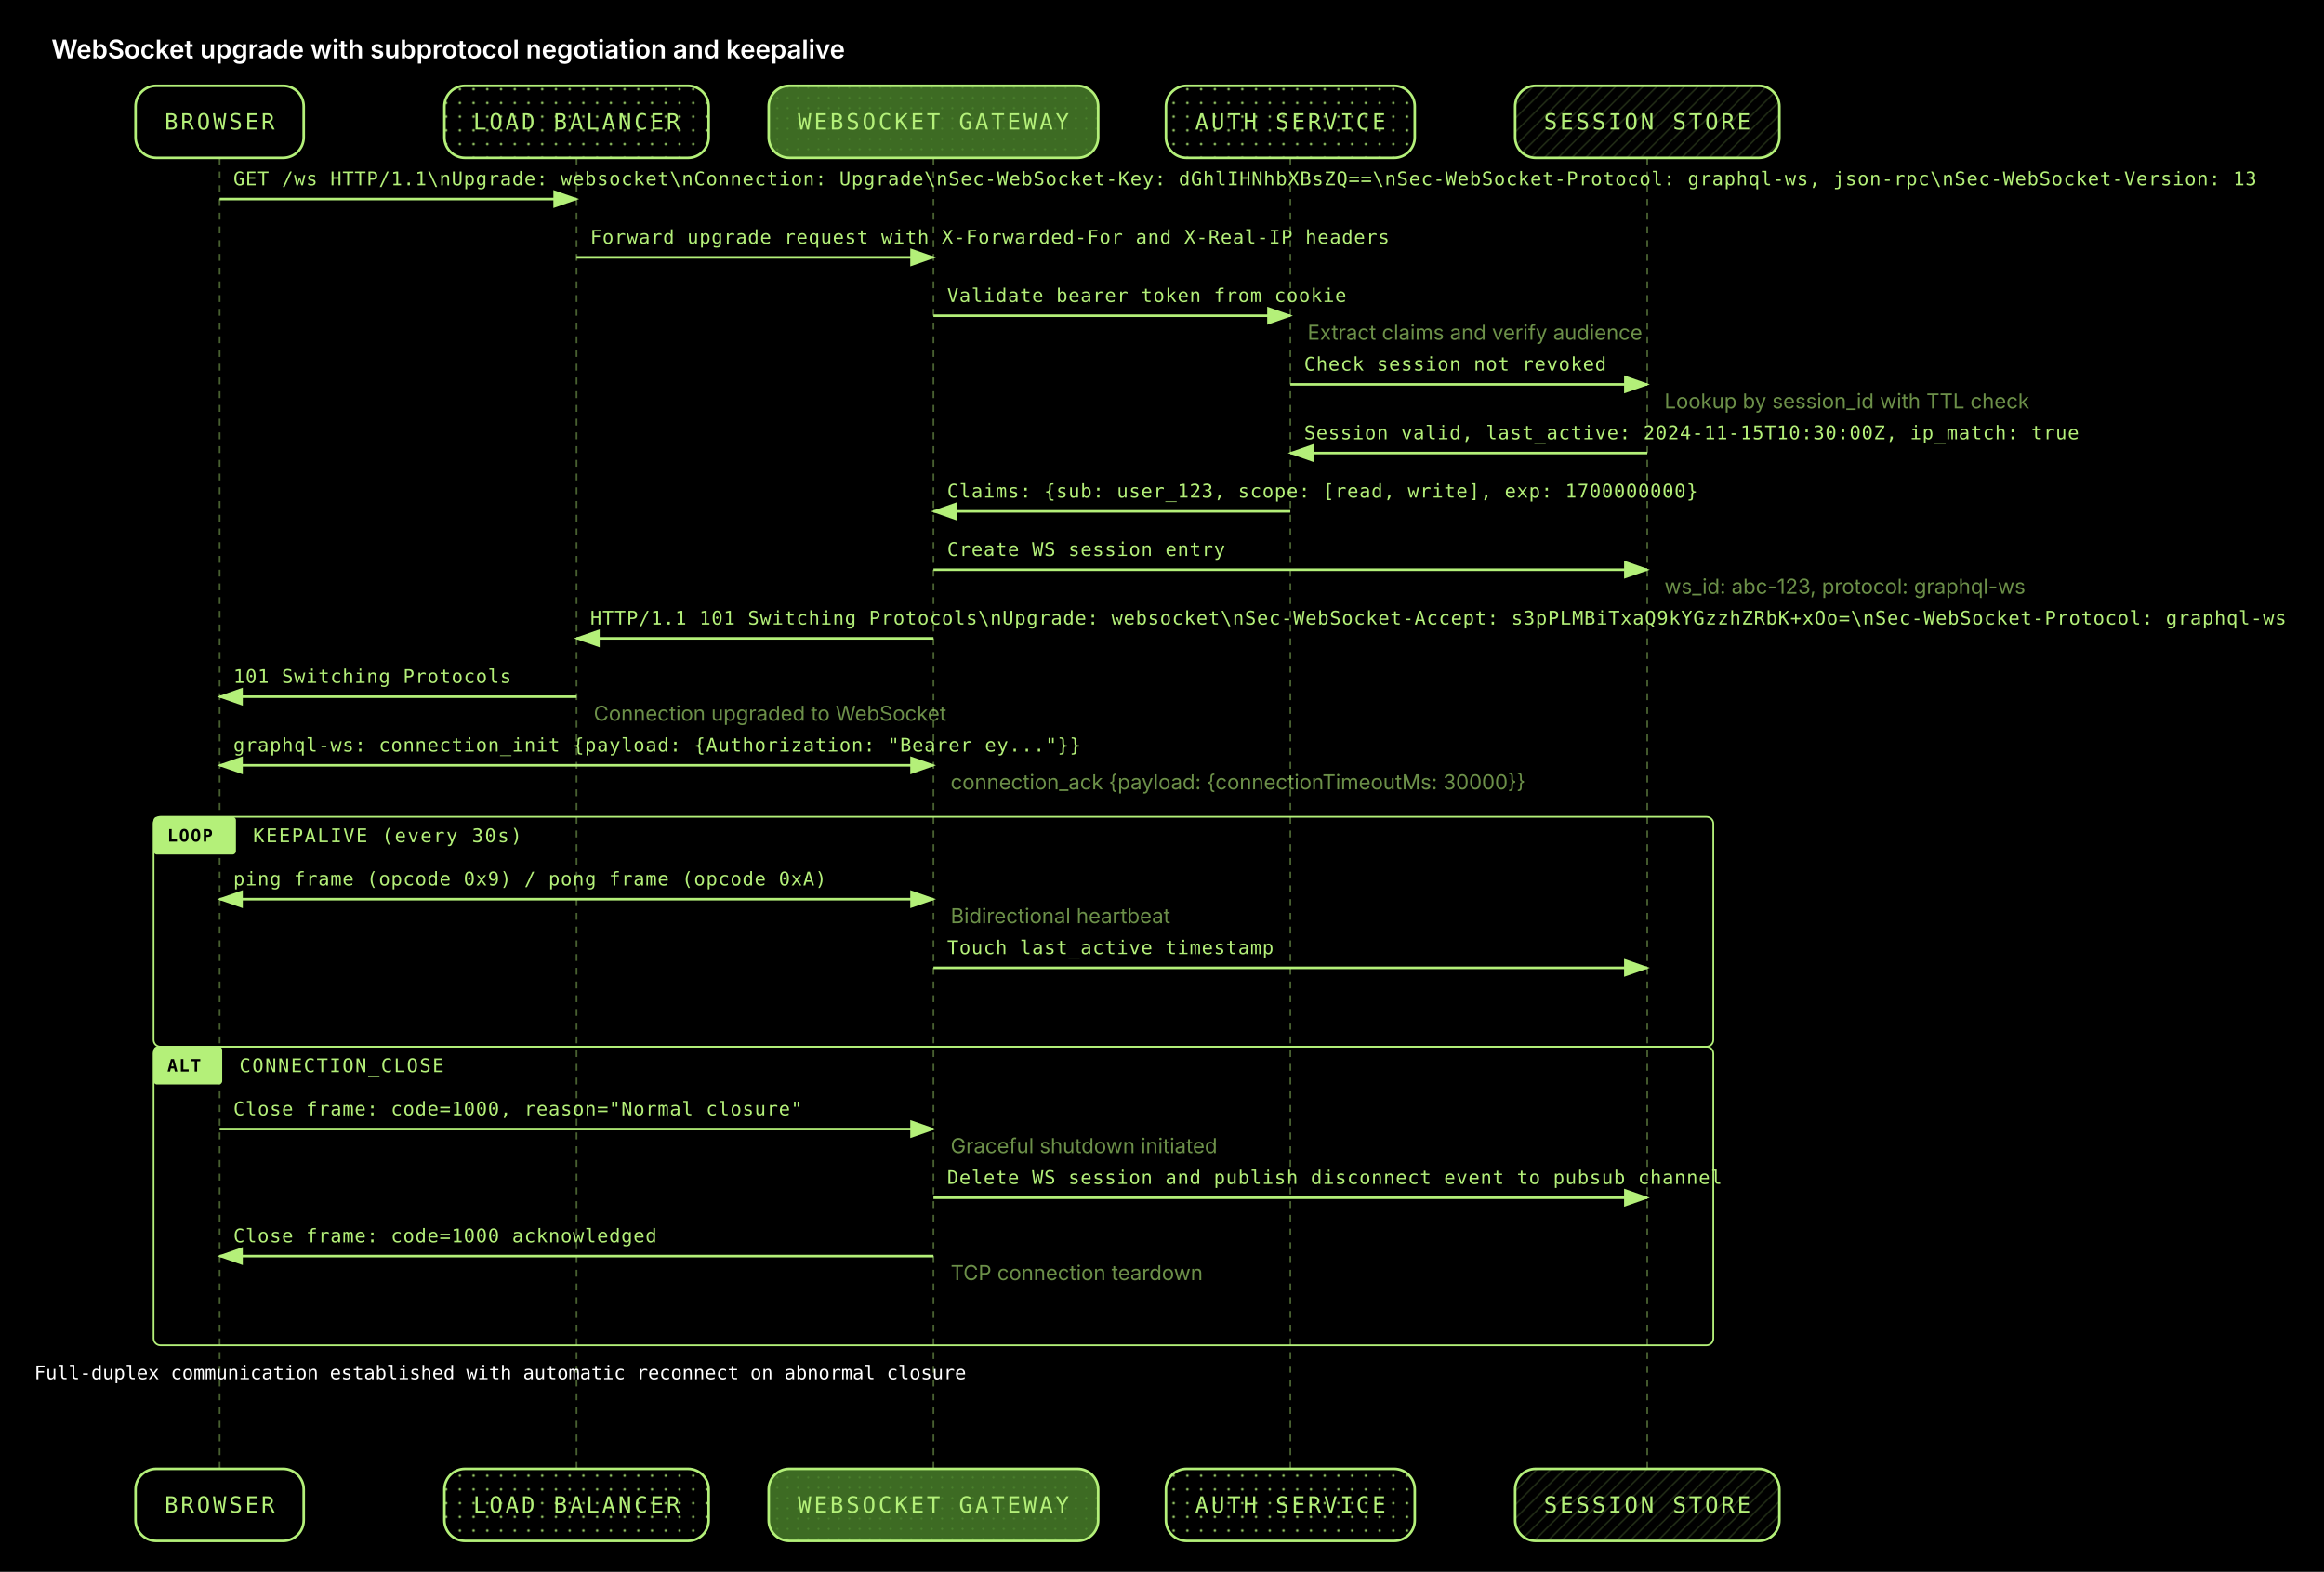
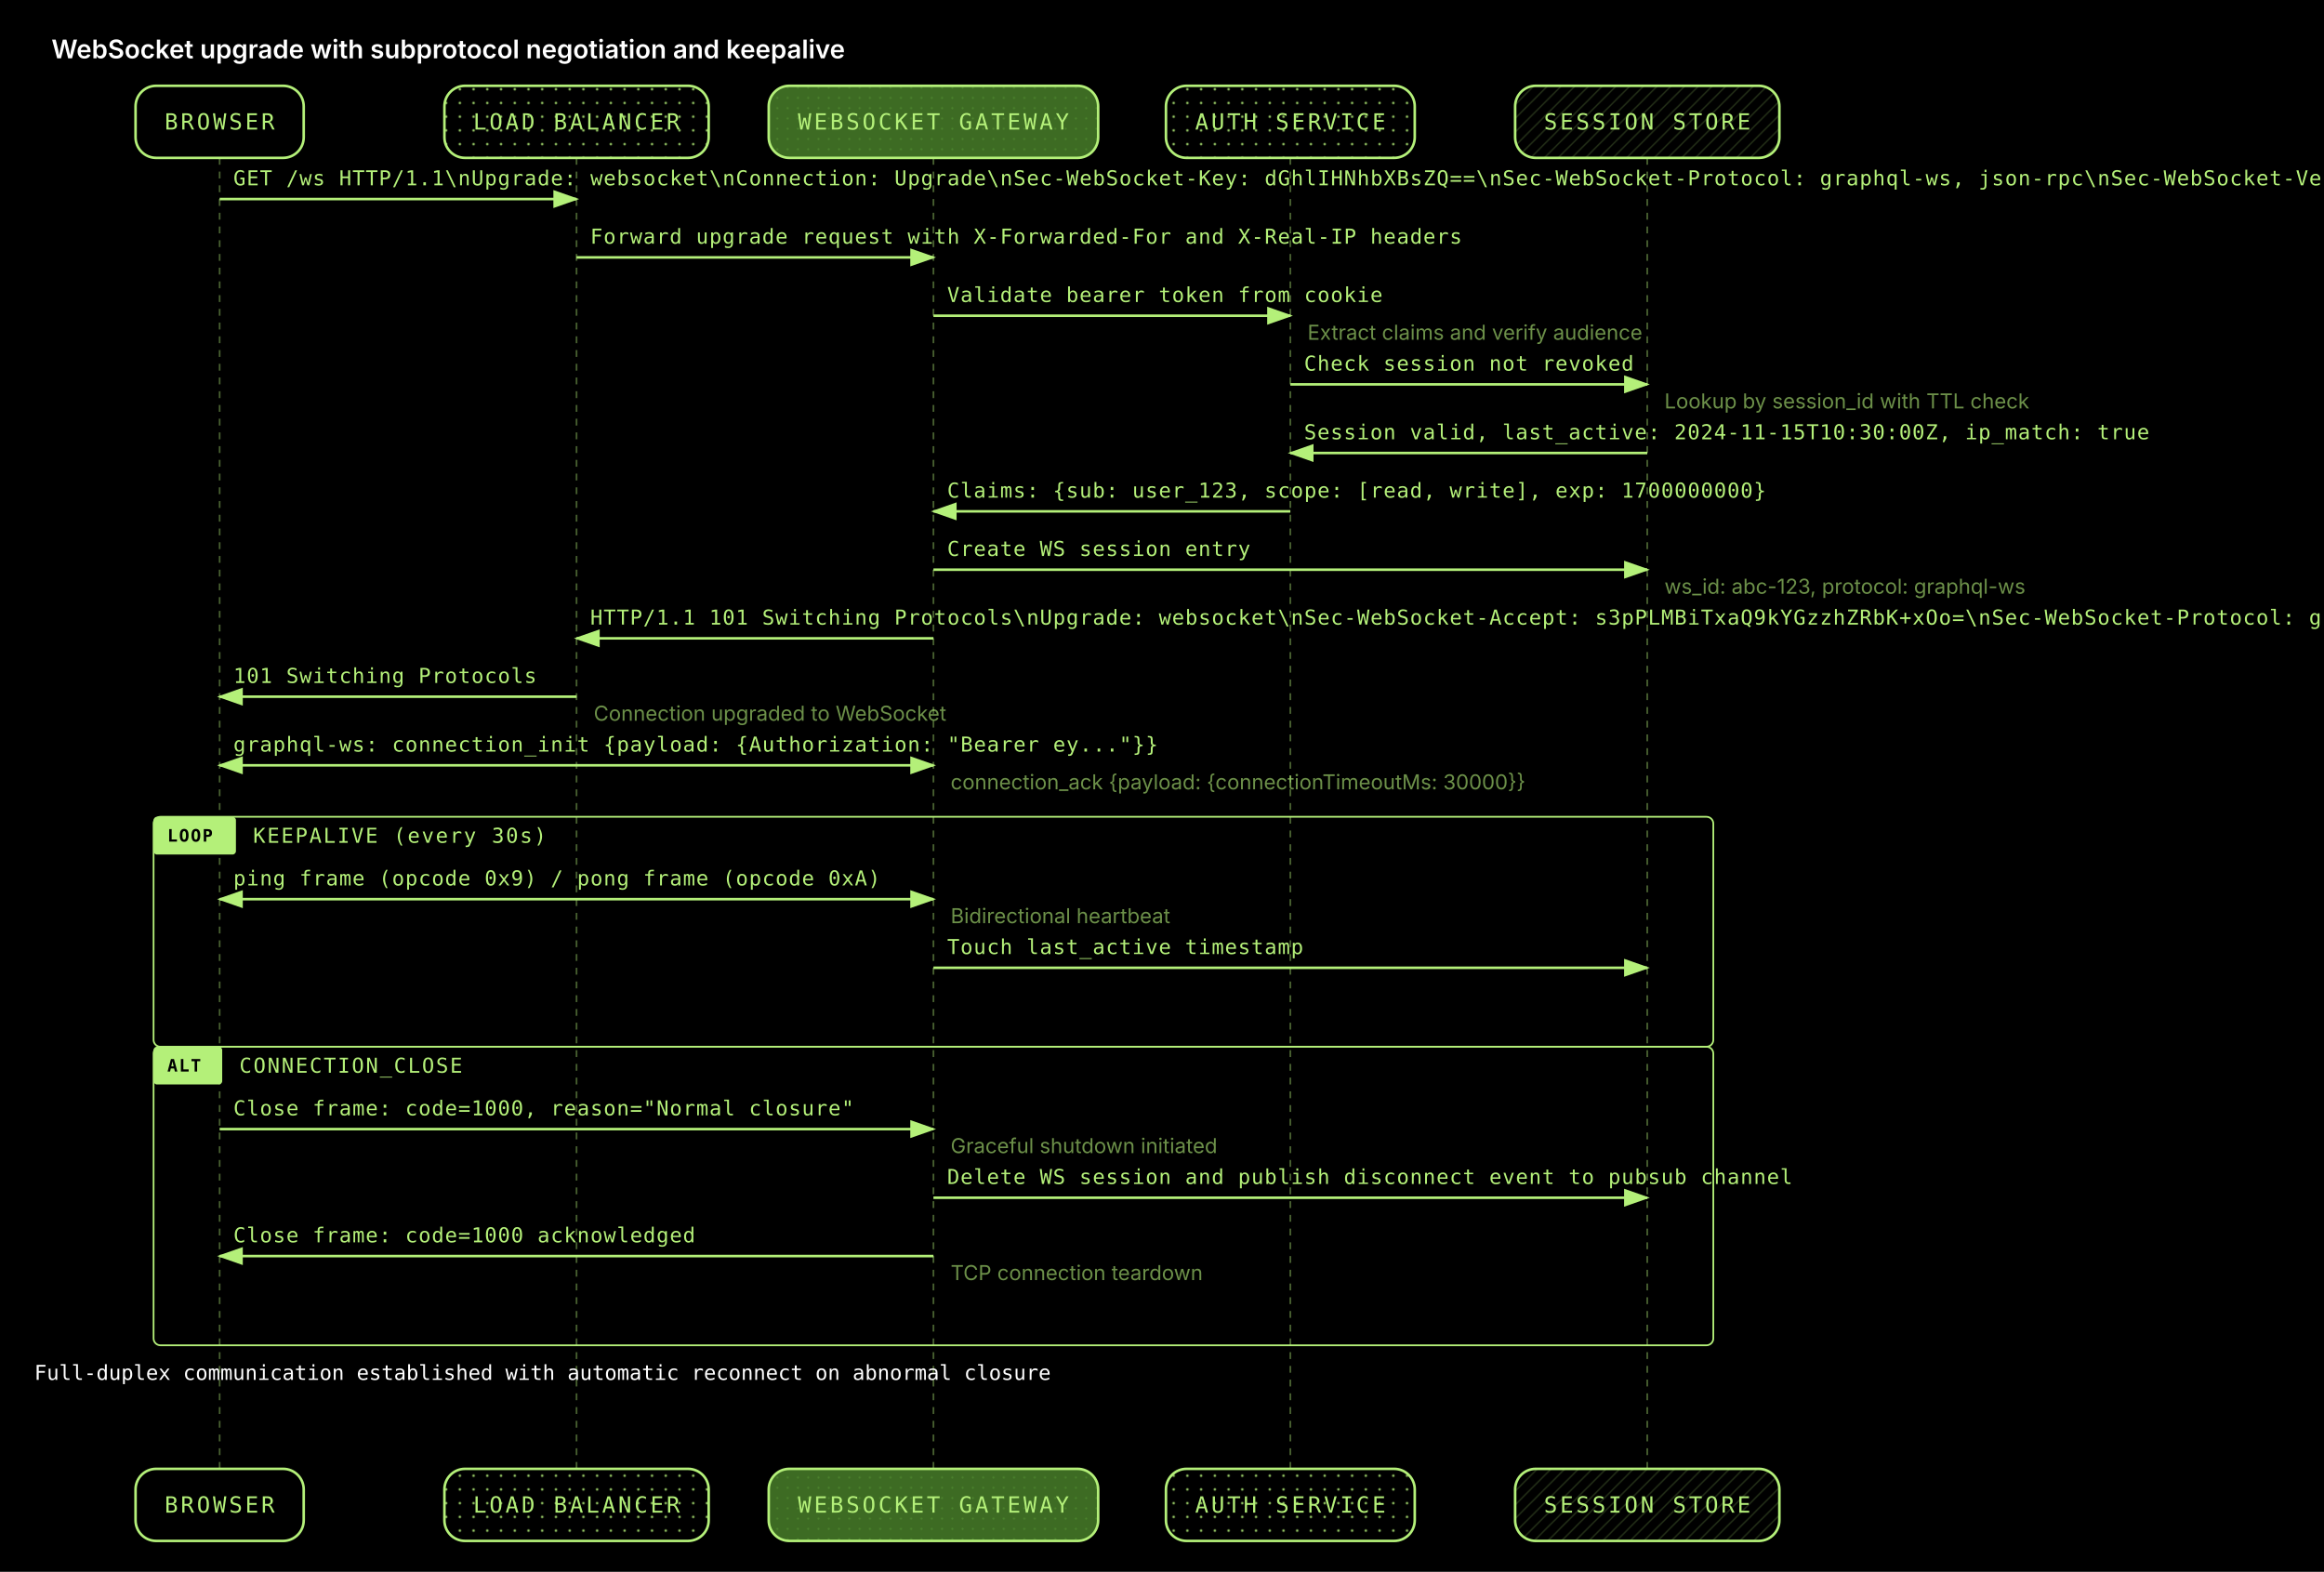
<svg xmlns="http://www.w3.org/2000/svg" viewBox="0 0 1354.4 916" width="1354.4" height="916">
  <defs>
    <pattern id="dotgrid" width="8" height="8" patternUnits="userSpaceOnUse">
      <rect width="8" height="8" fill="#000000" />
      <circle cx="4" cy="4" r="0.8" fill="#b4f079" opacity="0.7" />
    </pattern>
    <pattern id="crosshatch" width="8" height="8" patternUnits="userSpaceOnUse">
      <rect width="8" height="8" fill="#000000" />
      <path d="M0 8L8 0M-1 1L1 -1M7 9L9 7" stroke="#b4f079" stroke-width="0.8" opacity="0.2" />
    </pattern>
    <pattern id="hero" width="6" height="6" patternUnits="userSpaceOnUse">
      <rect width="6" height="6" fill="#3d6b23" />
      <circle cx="3" cy="3" r="0.6" fill="#5a9a35" opacity="0.5" />
    </pattern>
    <marker id="arrowhead" markerWidth="10" markerHeight="7" refX="9" refY="3.5" orient="auto" markerUnits="strokeWidth">
      <polygon points="0 0, 10 3.5, 0 7" fill="#b4f079" />
    </marker>
    <marker id="arrowhead-reverse" markerWidth="10" markerHeight="7" refX="1" refY="3.5" orient="auto" markerUnits="strokeWidth">
      <polygon points="10 0, 0 3.5, 10 7" fill="#b4f079" />
    </marker>
  </defs>
  <rect width="100%" height="100%" fill="#000000" />
  <g class="diagram">
    <text x="30" y="34" font-family="'Inter', 'Helvetica Neue', Arial, sans-serif" font-size="15" fill="#ffffff" font-weight="600">WebSocket upgrade with subprotocol negotiation and keepalive</text>
    <g class="lifelines">
      <line x1="128" y1="92" x2="128" y2="856" stroke="#b4f079" stroke-width="1" stroke-dasharray="4 4" opacity="0.4" />
      <line x1="336" y1="92" x2="336" y2="856" stroke="#b4f079" stroke-width="1" stroke-dasharray="4 4" opacity="0.4" />
      <line x1="544" y1="92" x2="544" y2="856" stroke="#b4f079" stroke-width="1" stroke-dasharray="4 4" opacity="0.4" />
      <line x1="752" y1="92" x2="752" y2="856" stroke="#b4f079" stroke-width="1" stroke-dasharray="4 4" opacity="0.4" />
      <line x1="960" y1="92" x2="960" y2="856" stroke="#b4f079" stroke-width="1" stroke-dasharray="4 4" opacity="0.4" />
    </g>
    <g class="fragments">
      <rect x="89.5" y="476" width="909" height="134" rx="4" fill="none" stroke="#b4f079" stroke-width="1" />
      <rect x="89.5" y="476" width="48" height="22" fill="#b4f079" rx="2" />
      <text x="97.5" y="487" font-family="'JetBrains Mono', 'Fira Code', 'SF Mono', 'Cascadia Code', monospace" font-size="10" fill="#000000" dominant-baseline="central" font-weight="700" letter-spacing="0.08em">LOOP</text>
-       <text x="147.5" y="487" font-family="'JetBrains Mono', 'Fira Code', 'SF Mono', 'Cascadia Code', monospace" font-size="11" fill="#b4f079" dominant-baseline="central" letter-spacing="0.08em">KEEPALIVE (every 30s)</text>
+       <text x="147.5" y="487" font-family="'JetBrains Mono', 'Fira Code', 'SF Mono', 'Cascadia Code', monospace" font-size="12" fill="#b4f079" dominant-baseline="central" letter-spacing="0.08em">KEEPALIVE (every 30s)</text>
      <rect x="89.5" y="610" width="909" height="174" rx="4" fill="none" stroke="#b4f079" stroke-width="1" />
      <rect x="89.5" y="610" width="40" height="22" fill="#b4f079" rx="2" />
      <text x="97.5" y="621" font-family="'JetBrains Mono', 'Fira Code', 'SF Mono', 'Cascadia Code', monospace" font-size="10" fill="#000000" dominant-baseline="central" font-weight="700" letter-spacing="0.08em">ALT</text>
-       <text x="139.5" y="621" font-family="'JetBrains Mono', 'Fira Code', 'SF Mono', 'Cascadia Code', monospace" font-size="11" fill="#b4f079" dominant-baseline="central" letter-spacing="0.08em">CONNECTION_CLOSE</text>
+       <text x="139.5" y="621" font-family="'JetBrains Mono', 'Fira Code', 'SF Mono', 'Cascadia Code', monospace" font-size="12" fill="#b4f079" dominant-baseline="central" letter-spacing="0.08em">CONNECTION_CLOSE</text>
    </g>
    <g class="messages">
      <line x1="128" y1="116" x2="336" y2="116" stroke="#b4f079" stroke-width="1.5" marker-end="url(#arrowhead)" />
-       <text x="136" y="108" font-family="'JetBrains Mono', 'Fira Code', 'SF Mono', 'Cascadia Code', monospace" font-size="11" fill="#b4f079" text-anchor="start" letter-spacing="0.04em">GET /ws HTTP/1.1\nUpgrade: websocket\nConnection: Upgrade\nSec-WebSocket-Key: dGhlIHNhbXBsZQ==\nSec-WebSocket-Protocol: graphql-ws, json-rpc\nSec-WebSocket-Version: 13</text>
+       <text x="136" y="108" font-family="'JetBrains Mono', 'Fira Code', 'SF Mono', 'Cascadia Code', monospace" font-size="12" fill="#b4f079" text-anchor="start" letter-spacing="0.04em">GET /ws HTTP/1.1\nUpgrade: websocket\nConnection: Upgrade\nSec-WebSocket-Key: dGhlIHNhbXBsZQ==\nSec-WebSocket-Protocol: graphql-ws, json-rpc\nSec-WebSocket-Version: 13</text>
      <line x1="336" y1="150" x2="544" y2="150" stroke="#b4f079" stroke-width="1.5" marker-end="url(#arrowhead)" />
-       <text x="344" y="142" font-family="'JetBrains Mono', 'Fira Code', 'SF Mono', 'Cascadia Code', monospace" font-size="11" fill="#b4f079" text-anchor="start" letter-spacing="0.04em">Forward upgrade request with X-Forwarded-For and X-Real-IP headers</text>
+       <text x="344" y="142" font-family="'JetBrains Mono', 'Fira Code', 'SF Mono', 'Cascadia Code', monospace" font-size="12" fill="#b4f079" text-anchor="start" letter-spacing="0.04em">Forward upgrade request with X-Forwarded-For and X-Real-IP headers</text>
      <line x1="544" y1="184" x2="752" y2="184" stroke="#b4f079" stroke-width="1.5" marker-end="url(#arrowhead)" />
-       <text x="552" y="176" font-family="'JetBrains Mono', 'Fira Code', 'SF Mono', 'Cascadia Code', monospace" font-size="11" fill="#b4f079" text-anchor="start" letter-spacing="0.04em">Validate bearer token from cookie</text>
+       <text x="552" y="176" font-family="'JetBrains Mono', 'Fira Code', 'SF Mono', 'Cascadia Code', monospace" font-size="12" fill="#b4f079" text-anchor="start" letter-spacing="0.04em">Validate bearer token from cookie</text>
      <text x="762" y="198" font-family="'Inter', 'Helvetica Neue', Arial, sans-serif" font-size="12" fill="#b4f079" opacity="0.6">Extract claims and verify audience</text>
      <line x1="752" y1="224" x2="960" y2="224" stroke="#b4f079" stroke-width="1.5" marker-end="url(#arrowhead)" />
-       <text x="760" y="216" font-family="'JetBrains Mono', 'Fira Code', 'SF Mono', 'Cascadia Code', monospace" font-size="11" fill="#b4f079" text-anchor="start" letter-spacing="0.04em">Check session not revoked</text>
+       <text x="760" y="216" font-family="'JetBrains Mono', 'Fira Code', 'SF Mono', 'Cascadia Code', monospace" font-size="12" fill="#b4f079" text-anchor="start" letter-spacing="0.04em">Check session not revoked</text>
      <text x="970" y="238" font-family="'Inter', 'Helvetica Neue', Arial, sans-serif" font-size="12" fill="#b4f079" opacity="0.6">Lookup by session_id with TTL check</text>
      <line x1="960" y1="264" x2="752" y2="264" stroke="#b4f079" stroke-width="1.5" marker-end="url(#arrowhead)" />
-       <text x="760" y="256" font-family="'JetBrains Mono', 'Fira Code', 'SF Mono', 'Cascadia Code', monospace" font-size="11" fill="#b4f079" text-anchor="start" letter-spacing="0.04em">Session valid, last_active: 2024-11-15T10:30:00Z, ip_match: true</text>
+       <text x="760" y="256" font-family="'JetBrains Mono', 'Fira Code', 'SF Mono', 'Cascadia Code', monospace" font-size="12" fill="#b4f079" text-anchor="start" letter-spacing="0.04em">Session valid, last_active: 2024-11-15T10:30:00Z, ip_match: true</text>
      <line x1="752" y1="298" x2="544" y2="298" stroke="#b4f079" stroke-width="1.5" marker-end="url(#arrowhead)" />
-       <text x="552" y="290" font-family="'JetBrains Mono', 'Fira Code', 'SF Mono', 'Cascadia Code', monospace" font-size="11" fill="#b4f079" text-anchor="start" letter-spacing="0.04em">Claims: {sub: user_123, scope: [read, write], exp: 1700000000}</text>
+       <text x="552" y="290" font-family="'JetBrains Mono', 'Fira Code', 'SF Mono', 'Cascadia Code', monospace" font-size="12" fill="#b4f079" text-anchor="start" letter-spacing="0.04em">Claims: {sub: user_123, scope: [read, write], exp: 1700000000}</text>
      <line x1="544" y1="332" x2="960" y2="332" stroke="#b4f079" stroke-width="1.5" marker-end="url(#arrowhead)" />
-       <text x="552" y="324" font-family="'JetBrains Mono', 'Fira Code', 'SF Mono', 'Cascadia Code', monospace" font-size="11" fill="#b4f079" text-anchor="start" letter-spacing="0.04em">Create WS session entry</text>
+       <text x="552" y="324" font-family="'JetBrains Mono', 'Fira Code', 'SF Mono', 'Cascadia Code', monospace" font-size="12" fill="#b4f079" text-anchor="start" letter-spacing="0.04em">Create WS session entry</text>
      <text x="970" y="346" font-family="'Inter', 'Helvetica Neue', Arial, sans-serif" font-size="12" fill="#b4f079" opacity="0.6">ws_id: abc-123, protocol: graphql-ws</text>
      <line x1="544" y1="372" x2="336" y2="372" stroke="#b4f079" stroke-width="1.5" marker-end="url(#arrowhead)" />
-       <text x="344" y="364" font-family="'JetBrains Mono', 'Fira Code', 'SF Mono', 'Cascadia Code', monospace" font-size="11" fill="#b4f079" text-anchor="start" letter-spacing="0.04em">HTTP/1.1 101 Switching Protocols\nUpgrade: websocket\nSec-WebSocket-Accept: s3pPLMBiTxaQ9kYGzzhZRbK+xOo=\nSec-WebSocket-Protocol: graphql-ws</text>
+       <text x="344" y="364" font-family="'JetBrains Mono', 'Fira Code', 'SF Mono', 'Cascadia Code', monospace" font-size="12" fill="#b4f079" text-anchor="start" letter-spacing="0.04em">HTTP/1.1 101 Switching Protocols\nUpgrade: websocket\nSec-WebSocket-Accept: s3pPLMBiTxaQ9kYGzzhZRbK+xOo=\nSec-WebSocket-Protocol: graphql-ws</text>
      <line x1="336" y1="406" x2="128" y2="406" stroke="#b4f079" stroke-width="1.5" marker-end="url(#arrowhead)" />
-       <text x="136" y="398" font-family="'JetBrains Mono', 'Fira Code', 'SF Mono', 'Cascadia Code', monospace" font-size="11" fill="#b4f079" text-anchor="start" letter-spacing="0.04em">101 Switching Protocols</text>
+       <text x="136" y="398" font-family="'JetBrains Mono', 'Fira Code', 'SF Mono', 'Cascadia Code', monospace" font-size="12" fill="#b4f079" text-anchor="start" letter-spacing="0.04em">101 Switching Protocols</text>
      <text x="346" y="420" font-family="'Inter', 'Helvetica Neue', Arial, sans-serif" font-size="12" fill="#b4f079" opacity="0.6">Connection upgraded to WebSocket</text>
      <line x1="128" y1="446" x2="544" y2="446" stroke="#b4f079" stroke-width="1.5" marker-start="url(#arrowhead-reverse)" marker-end="url(#arrowhead)" />
-       <text x="136" y="438" font-family="'JetBrains Mono', 'Fira Code', 'SF Mono', 'Cascadia Code', monospace" font-size="11" fill="#b4f079" text-anchor="start" letter-spacing="0.04em">graphql-ws: connection_init {payload: {Authorization: "Bearer ey..."}}</text>
+       <text x="136" y="438" font-family="'JetBrains Mono', 'Fira Code', 'SF Mono', 'Cascadia Code', monospace" font-size="12" fill="#b4f079" text-anchor="start" letter-spacing="0.04em">graphql-ws: connection_init {payload: {Authorization: "Bearer ey..."}}</text>
      <text x="554" y="460" font-family="'Inter', 'Helvetica Neue', Arial, sans-serif" font-size="12" fill="#b4f079" opacity="0.6">connection_ack {payload: {connectionTimeoutMs: 30000}}</text>
      <line x1="128" y1="524" x2="544" y2="524" stroke="#b4f079" stroke-width="1.5" marker-start="url(#arrowhead-reverse)" marker-end="url(#arrowhead)" />
-       <text x="136" y="516" font-family="'JetBrains Mono', 'Fira Code', 'SF Mono', 'Cascadia Code', monospace" font-size="11" fill="#b4f079" text-anchor="start" letter-spacing="0.04em">ping frame (opcode 0x9) / pong frame (opcode 0xA)</text>
+       <text x="136" y="516" font-family="'JetBrains Mono', 'Fira Code', 'SF Mono', 'Cascadia Code', monospace" font-size="12" fill="#b4f079" text-anchor="start" letter-spacing="0.04em">ping frame (opcode 0x9) / pong frame (opcode 0xA)</text>
      <text x="554" y="538" font-family="'Inter', 'Helvetica Neue', Arial, sans-serif" font-size="12" fill="#b4f079" opacity="0.6">Bidirectional heartbeat</text>
      <line x1="544" y1="564" x2="960" y2="564" stroke="#b4f079" stroke-width="1.5" marker-end="url(#arrowhead)" />
-       <text x="552" y="556" font-family="'JetBrains Mono', 'Fira Code', 'SF Mono', 'Cascadia Code', monospace" font-size="11" fill="#b4f079" text-anchor="start" letter-spacing="0.04em">Touch last_active timestamp</text>
+       <text x="552" y="556" font-family="'JetBrains Mono', 'Fira Code', 'SF Mono', 'Cascadia Code', monospace" font-size="12" fill="#b4f079" text-anchor="start" letter-spacing="0.04em">Touch last_active timestamp</text>
      <line x1="128" y1="658" x2="544" y2="658" stroke="#b4f079" stroke-width="1.5" marker-end="url(#arrowhead)" />
-       <text x="136" y="650" font-family="'JetBrains Mono', 'Fira Code', 'SF Mono', 'Cascadia Code', monospace" font-size="11" fill="#b4f079" text-anchor="start" letter-spacing="0.04em">Close frame: code=1000, reason="Normal closure"</text>
+       <text x="136" y="650" font-family="'JetBrains Mono', 'Fira Code', 'SF Mono', 'Cascadia Code', monospace" font-size="12" fill="#b4f079" text-anchor="start" letter-spacing="0.04em">Close frame: code=1000, reason="Normal closure"</text>
      <text x="554" y="672" font-family="'Inter', 'Helvetica Neue', Arial, sans-serif" font-size="12" fill="#b4f079" opacity="0.6">Graceful shutdown initiated</text>
      <line x1="544" y1="698" x2="960" y2="698" stroke="#b4f079" stroke-width="1.5" marker-end="url(#arrowhead)" />
-       <text x="552" y="690" font-family="'JetBrains Mono', 'Fira Code', 'SF Mono', 'Cascadia Code', monospace" font-size="11" fill="#b4f079" text-anchor="start" letter-spacing="0.04em">Delete WS session and publish disconnect event to pubsub channel</text>
+       <text x="552" y="690" font-family="'JetBrains Mono', 'Fira Code', 'SF Mono', 'Cascadia Code', monospace" font-size="12" fill="#b4f079" text-anchor="start" letter-spacing="0.04em">Delete WS session and publish disconnect event to pubsub channel</text>
      <line x1="544" y1="732" x2="128" y2="732" stroke="#b4f079" stroke-width="1.5" marker-end="url(#arrowhead)" />
-       <text x="136" y="724" font-family="'JetBrains Mono', 'Fira Code', 'SF Mono', 'Cascadia Code', monospace" font-size="11" fill="#b4f079" text-anchor="start" letter-spacing="0.04em">Close frame: code=1000 acknowledged</text>
+       <text x="136" y="724" font-family="'JetBrains Mono', 'Fira Code', 'SF Mono', 'Cascadia Code', monospace" font-size="12" fill="#b4f079" text-anchor="start" letter-spacing="0.04em">Close frame: code=1000 acknowledged</text>
      <text x="554" y="746" font-family="'Inter', 'Helvetica Neue', Arial, sans-serif" font-size="12" fill="#b4f079" opacity="0.6">TCP connection teardown</text>
    </g>
    <g class="notes">
-       <text x="20" y="800" font-family="'JetBrains Mono', 'Fira Code', 'SF Mono', 'Cascadia Code', monospace" font-size="11" fill="#ffffff" text-anchor="start" dominant-baseline="central">Full-duplex communication established with automatic reconnect on abnormal closure</text>
+       <text x="20" y="800" font-family="'JetBrains Mono', 'Fira Code', 'SF Mono', 'Cascadia Code', monospace" font-size="12" fill="#ffffff" text-anchor="start" dominant-baseline="central">Full-duplex communication established with automatic reconnect on abnormal closure</text>
    </g>
    <g class="participants">
      <rect x="79" y="50" width="98" height="42" rx="12" fill="transparent" stroke="#b4f079" stroke-width="1.5" />
      <text x="128" y="71" font-family="'JetBrains Mono', 'Fira Code', 'SF Mono', 'Cascadia Code', monospace" font-size="13" fill="#b4f079" text-anchor="middle" dominant-baseline="central" letter-spacing="0.12em">BROWSER</text>
      <rect x="259" y="50" width="154" height="42" rx="12" fill="url(#dotgrid)" stroke="#b4f079" stroke-width="1.5" />
      <text x="336" y="71" font-family="'JetBrains Mono', 'Fira Code', 'SF Mono', 'Cascadia Code', monospace" font-size="13" fill="#b4f079" text-anchor="middle" dominant-baseline="central" letter-spacing="0.12em">LOAD BALANCER</text>
      <rect x="448" y="50" width="192" height="42" rx="12" fill="url(#hero)" stroke="#b4f079" stroke-width="1.5" />
      <text x="544" y="71" font-family="'JetBrains Mono', 'Fira Code', 'SF Mono', 'Cascadia Code', monospace" font-size="13" fill="#b4f079" text-anchor="middle" dominant-baseline="central" letter-spacing="0.12em">WEBSOCKET GATEWAY</text>
      <rect x="679.5" y="50" width="145" height="42" rx="12" fill="url(#dotgrid)" stroke="#b4f079" stroke-width="1.5" />
      <text x="752" y="71" font-family="'JetBrains Mono', 'Fira Code', 'SF Mono', 'Cascadia Code', monospace" font-size="13" fill="#b4f079" text-anchor="middle" dominant-baseline="central" letter-spacing="0.12em">AUTH SERVICE</text>
      <rect x="883" y="50" width="154" height="42" rx="12" fill="url(#crosshatch)" stroke="#b4f079" stroke-width="1.5" />
      <text x="960" y="71" font-family="'JetBrains Mono', 'Fira Code', 'SF Mono', 'Cascadia Code', monospace" font-size="13" fill="#b4f079" text-anchor="middle" dominant-baseline="central" letter-spacing="0.12em">SESSION STORE</text>
      <rect x="79" y="856" width="98" height="42" rx="12" fill="transparent" stroke="#b4f079" stroke-width="1.5" />
      <text x="128" y="877" font-family="'JetBrains Mono', 'Fira Code', 'SF Mono', 'Cascadia Code', monospace" font-size="13" fill="#b4f079" text-anchor="middle" dominant-baseline="central" letter-spacing="0.12em">BROWSER</text>
      <rect x="259" y="856" width="154" height="42" rx="12" fill="url(#dotgrid)" stroke="#b4f079" stroke-width="1.5" />
      <text x="336" y="877" font-family="'JetBrains Mono', 'Fira Code', 'SF Mono', 'Cascadia Code', monospace" font-size="13" fill="#b4f079" text-anchor="middle" dominant-baseline="central" letter-spacing="0.12em">LOAD BALANCER</text>
      <rect x="448" y="856" width="192" height="42" rx="12" fill="url(#hero)" stroke="#b4f079" stroke-width="1.5" />
      <text x="544" y="877" font-family="'JetBrains Mono', 'Fira Code', 'SF Mono', 'Cascadia Code', monospace" font-size="13" fill="#b4f079" text-anchor="middle" dominant-baseline="central" letter-spacing="0.12em">WEBSOCKET GATEWAY</text>
      <rect x="679.5" y="856" width="145" height="42" rx="12" fill="url(#dotgrid)" stroke="#b4f079" stroke-width="1.5" />
      <text x="752" y="877" font-family="'JetBrains Mono', 'Fira Code', 'SF Mono', 'Cascadia Code', monospace" font-size="13" fill="#b4f079" text-anchor="middle" dominant-baseline="central" letter-spacing="0.12em">AUTH SERVICE</text>
      <rect x="883" y="856" width="154" height="42" rx="12" fill="url(#crosshatch)" stroke="#b4f079" stroke-width="1.5" />
      <text x="960" y="877" font-family="'JetBrains Mono', 'Fira Code', 'SF Mono', 'Cascadia Code', monospace" font-size="13" fill="#b4f079" text-anchor="middle" dominant-baseline="central" letter-spacing="0.12em">SESSION STORE</text>
    </g>
  </g>
</svg>
